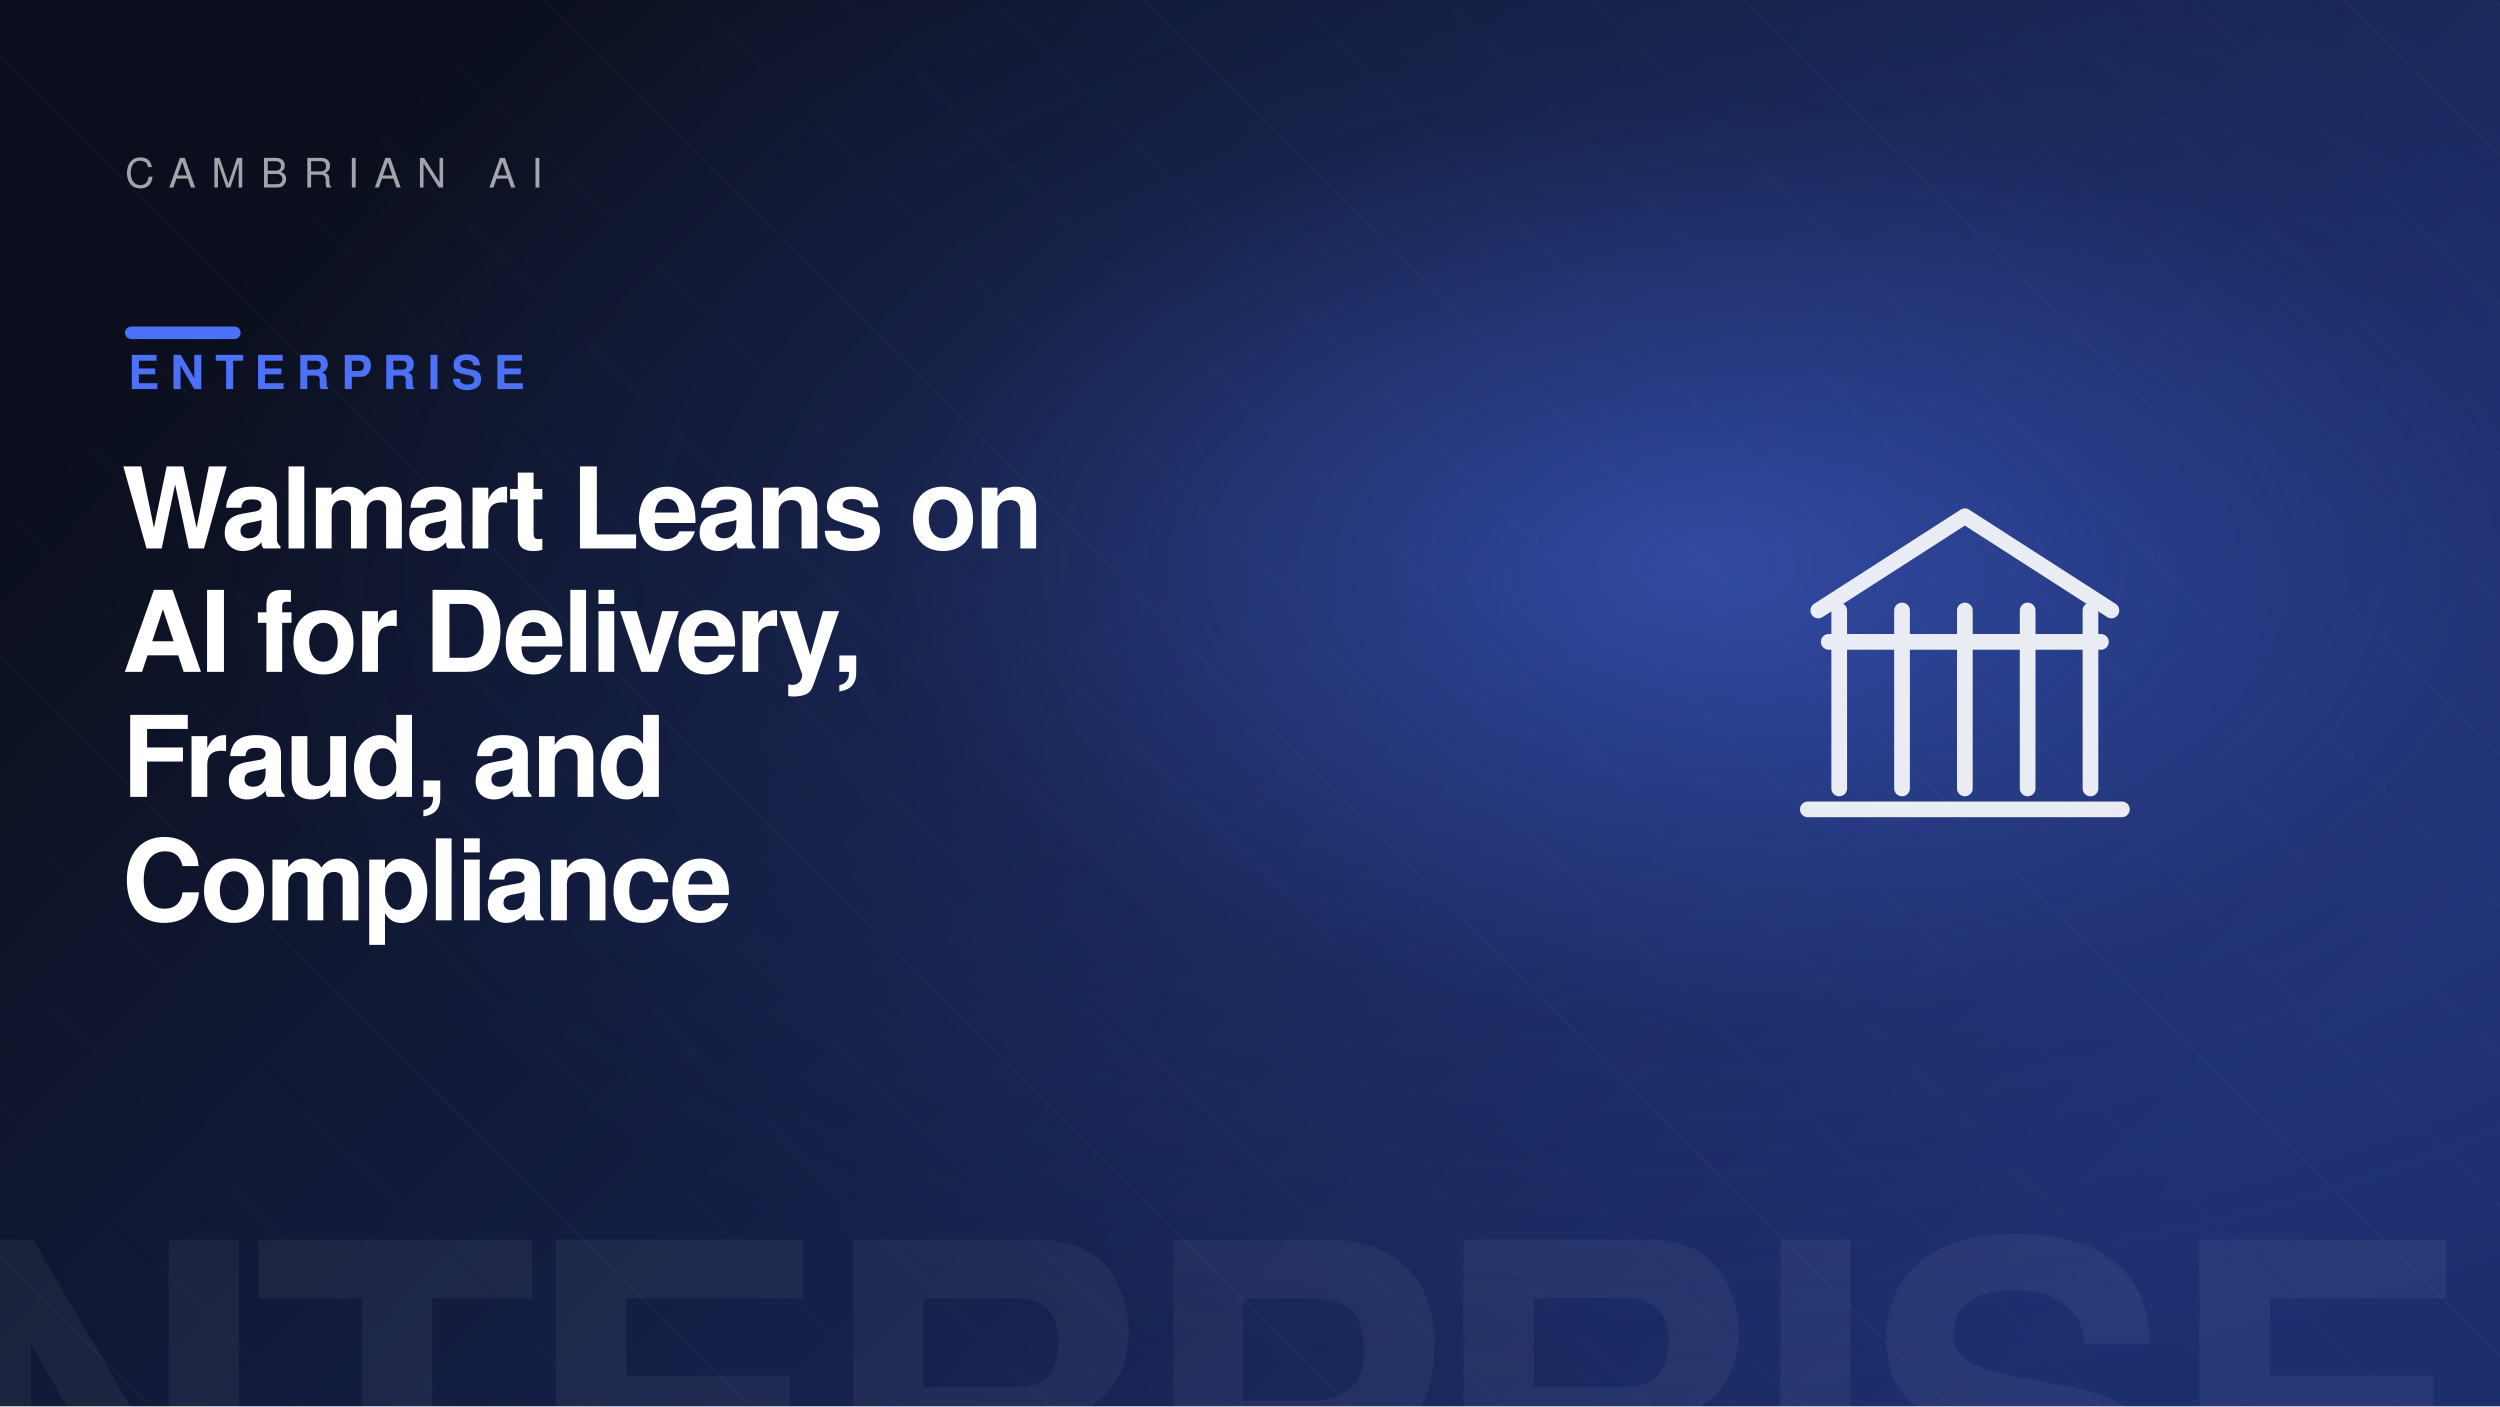
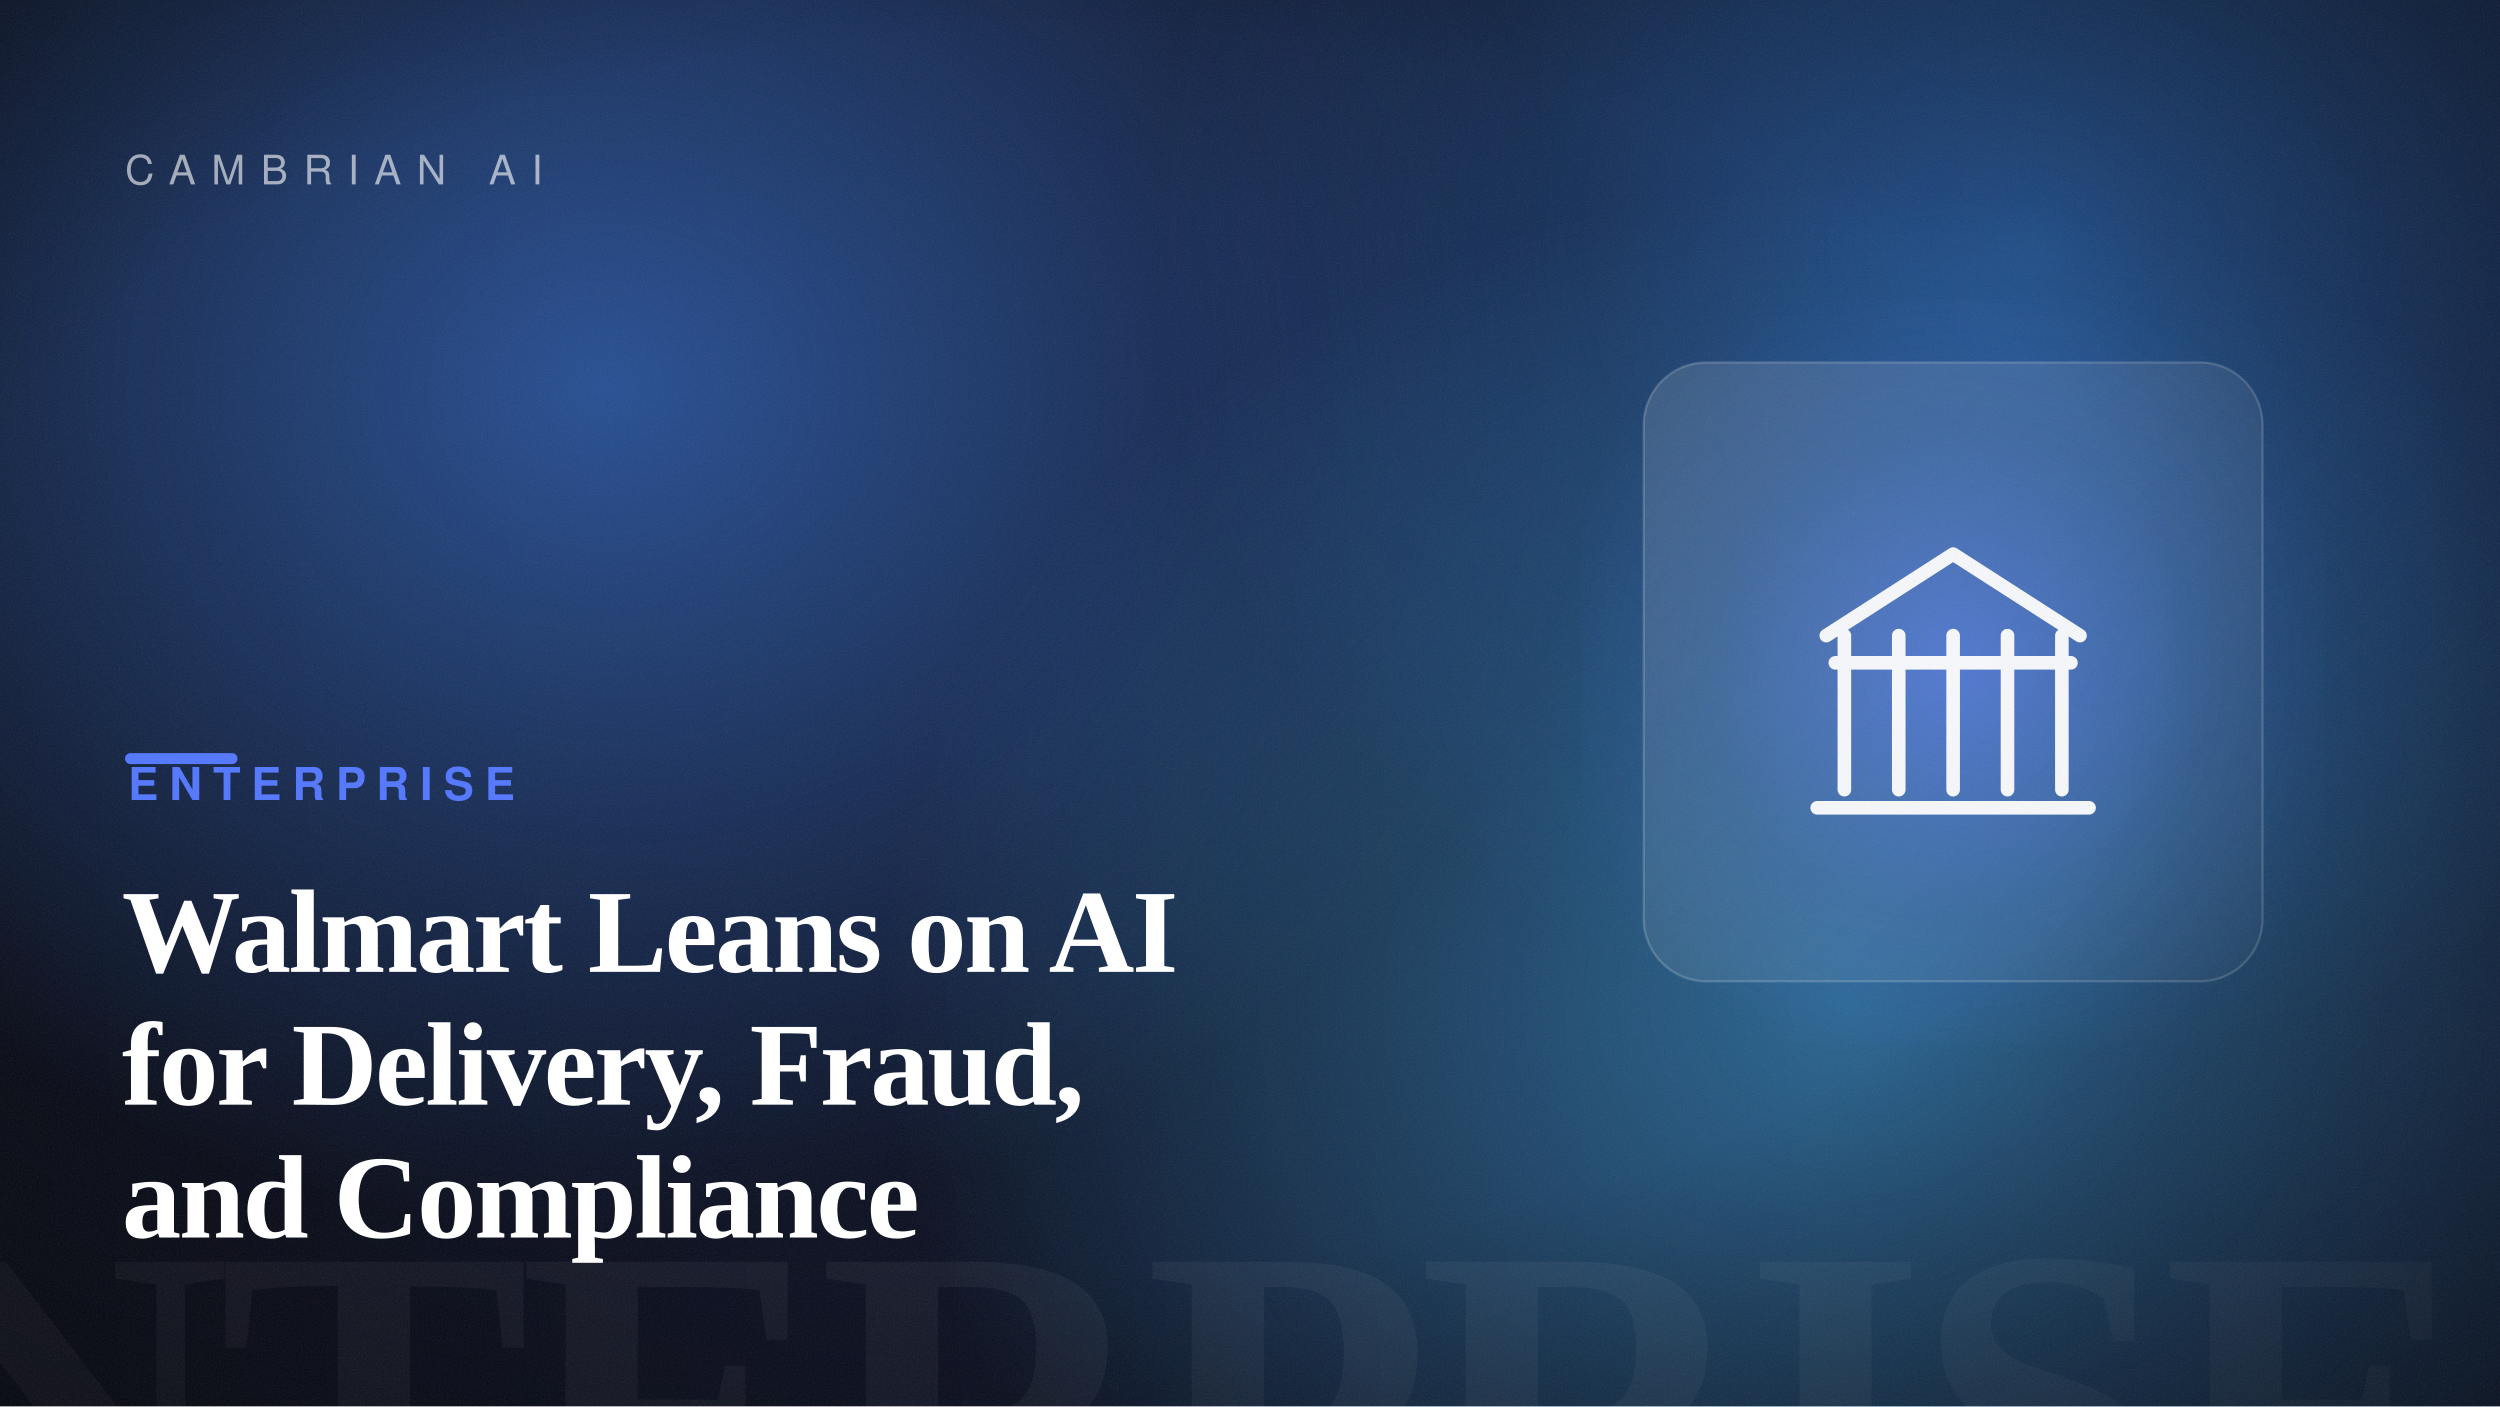
<svg xmlns="http://www.w3.org/2000/svg" width="1600" height="900" viewBox="0 0 1600 900" role="img" aria-label="Walmart Leans on AI for Delivery, Fraud, and Compliance">
  <defs>
-     <linearGradient id="bg" gradientTransform="rotate(28 0.5 0.5)">
-       <stop offset="0" stop-color="hsl(227, 44%, 8%)" />
-       <stop offset="1" stop-color="hsl(227, 58%, 27%)" />
+     <linearGradient id="bg" gradientTransform="rotate(-1 0.5 0.5)">
+       <stop offset="0" stop-color="hsl(227, 48%, 6%)" />
+       <stop offset="1" stop-color="hsl(227, 54%, 13%)" />
    </linearGradient>
-     <radialGradient id="glow" cx="68%" cy="40%" r="60%">
-       <stop offset="0" stop-color="hsl(227, 90%, 63%)" stop-opacity="0.5" />
-       <stop offset="55%" stop-color="hsl(227, 90%, 63%)" stop-opacity="0.1" />
-       <stop offset="100%" stop-color="hsl(227, 90%, 63%)" stop-opacity="0" />
+     <radialGradient id="b1">
+       <stop offset="0" stop-color="hsl(217, 88%, 60%)" stop-opacity="0.55" />
+       <stop offset="100%" stop-color="hsl(217, 88%, 60%)" stop-opacity="0" />
    </radialGradient>
+     <radialGradient id="b2">
+       <stop offset="0" stop-color="hsl(212, 82%, 56%)" stop-opacity="0.5" />
+       <stop offset="100%" stop-color="hsl(212, 82%, 56%)" stop-opacity="0" />
+     </radialGradient>
+     <radialGradient id="b3">
+       <stop offset="0" stop-color="hsl(202, 92%, 62%)" stop-opacity="0.5" />
+       <stop offset="100%" stop-color="hsl(202, 92%, 62%)" stop-opacity="0" />
+     </radialGradient>
+     <radialGradient id="cardGlow" cx="50%" cy="50%" r="55%">
+       <stop offset="0" stop-color="hsl(227, 95%, 66%)" stop-opacity="0.6" />
+       <stop offset="60%" stop-color="hsl(227, 95%, 66%)" stop-opacity="0.12" />
+       <stop offset="100%" stop-color="hsl(227, 95%, 66%)" stop-opacity="0" />
+     </radialGradient>
+     <radialGradient id="vignette" cx="42%" cy="46%" r="80%">
+       <stop offset="55%" stop-color="#000" stop-opacity="0" />
+       <stop offset="100%" stop-color="#000" stop-opacity="0.5" />
+     </radialGradient>
+     <linearGradient id="glass" x1="0" y1="0" x2="1" y2="1">
+       <stop offset="0" stop-color="#ffffff" stop-opacity="0.14" />
+       <stop offset="1" stop-color="#ffffff" stop-opacity="0.03" />
+     </linearGradient>
+     <filter id="grain">
+       <feTurbulence type="fractalNoise" baseFrequency="0.9" numOctaves="2" stitchTiles="stitch" result="n" />
+       <feColorMatrix in="n" type="saturate" values="0" />
+     </filter>
  </defs>
  <rect width="1600" height="900" fill="url(#bg)" />
-   <g>
-     <line x1="-900" y1="0" x2="0" y2="900" stroke="#ffffff" stroke-width="1" opacity="0.028" />
-     <line x1="-804" y1="0" x2="96" y2="900" stroke="#ffffff" stroke-width="1" opacity="0.028" />
-     <line x1="-708" y1="0" x2="192" y2="900" stroke="#ffffff" stroke-width="1" opacity="0.028" />
-     <line x1="-612" y1="0" x2="288" y2="900" stroke="#ffffff" stroke-width="1" opacity="0.028" />
-     <line x1="-516" y1="0" x2="384" y2="900" stroke="#ffffff" stroke-width="1" opacity="0.028" />
-     <line x1="-420" y1="0" x2="480" y2="900" stroke="#ffffff" stroke-width="1" opacity="0.028" />
-     <line x1="-324" y1="0" x2="576" y2="900" stroke="#ffffff" stroke-width="1" opacity="0.028" />
-     <line x1="-228" y1="0" x2="672" y2="900" stroke="#ffffff" stroke-width="1" opacity="0.028" />
-     <line x1="-132" y1="0" x2="768" y2="900" stroke="#ffffff" stroke-width="1" opacity="0.028" />
-     <line x1="-36" y1="0" x2="864" y2="900" stroke="#ffffff" stroke-width="1" opacity="0.028" />
-     <line x1="60" y1="0" x2="960" y2="900" stroke="#ffffff" stroke-width="1" opacity="0.028" />
-     <line x1="156" y1="0" x2="1056" y2="900" stroke="#ffffff" stroke-width="1" opacity="0.028" />
-     <line x1="252" y1="0" x2="1152" y2="900" stroke="#ffffff" stroke-width="1" opacity="0.028" />
-     <line x1="348" y1="0" x2="1248" y2="900" stroke="#ffffff" stroke-width="1" opacity="0.028" />
-     <line x1="444" y1="0" x2="1344" y2="900" stroke="#ffffff" stroke-width="1" opacity="0.028" />
-     <line x1="540" y1="0" x2="1440" y2="900" stroke="#ffffff" stroke-width="1" opacity="0.028" />
-     <line x1="636" y1="0" x2="1536" y2="900" stroke="#ffffff" stroke-width="1" opacity="0.028" />
-     <line x1="732" y1="0" x2="1632" y2="900" stroke="#ffffff" stroke-width="1" opacity="0.028" />
-     <line x1="828" y1="0" x2="1728" y2="900" stroke="#ffffff" stroke-width="1" opacity="0.028" />
-     <line x1="924" y1="0" x2="1824" y2="900" stroke="#ffffff" stroke-width="1" opacity="0.028" />
-     <line x1="1020" y1="0" x2="1920" y2="900" stroke="#ffffff" stroke-width="1" opacity="0.028" />
-     <line x1="1116" y1="0" x2="2016" y2="900" stroke="#ffffff" stroke-width="1" opacity="0.028" />
-     <line x1="1212" y1="0" x2="2112" y2="900" stroke="#ffffff" stroke-width="1" opacity="0.028" />
-     <line x1="1308" y1="0" x2="2208" y2="900" stroke="#ffffff" stroke-width="1" opacity="0.028" />
-     <line x1="1404" y1="0" x2="2304" y2="900" stroke="#ffffff" stroke-width="1" opacity="0.028" />
-     <line x1="1500" y1="0" x2="2400" y2="900" stroke="#ffffff" stroke-width="1" opacity="0.028" />
-     <line x1="1596" y1="0" x2="2496" y2="900" stroke="#ffffff" stroke-width="1" opacity="0.028" />
-   </g>
-   <text x="1584" y="1012" text-anchor="end" font-family="Helvetica, Arial, sans-serif" font-size="300" font-weight="800" letter-spacing="-10" fill="#ffffff" opacity="0.05">ENTERPRISE</text>
-   <rect width="1600" height="900" fill="url(#glow)" />
-   <g transform="translate(1090 250) scale(3.35)" fill="none" stroke="#ffffff" stroke-width="3" stroke-linecap="round" stroke-linejoin="round" opacity="0.9">
+   <ellipse cx="387" cy="247" rx="640" ry="540" fill="url(#b1)" />
+   <ellipse cx="1302" cy="156" rx="560" ry="520" fill="url(#b2)" />
+   <ellipse cx="1181" cy="641" rx="620" ry="520" fill="url(#b3)" />
+   <text x="1584" y="1004" text-anchor="end" font-family="Georgia, 'Times New Roman', serif" font-size="300" font-weight="700" letter-spacing="-8" fill="#ffffff" opacity="0.05">ENTERPRISE</text>
+   <rect x="1012" y="192" width="476" height="476" fill="url(#cardGlow)" />
+   <rect x="1052" y="232" width="396" height="396" rx="40" fill="url(#glass)" stroke="#ffffff" stroke-opacity="0.18" stroke-width="1.5" />
+   <g transform="translate(1105 285) scale(2.9)" fill="none" stroke="#ffffff" stroke-width="3" stroke-linecap="round" stroke-linejoin="round" opacity="0.95">
    <path d="M22 42 50 24 78 42" />
    <path d="M26 42V76M38 42V76M50 42V76M62 42V76M74 42V76" />
    <path d="M20 80H80M24 48H76" />
  </g>
-   <text x="80" y="120" font-family="Helvetica, Arial, sans-serif" font-size="26" letter-spacing="10" fill="#ffffff" opacity="0.62">CAMBRIAN AI</text>
-   <rect x="80" y="209" width="74" height="8" rx="4" fill="hsl(227, 90%, 63%)" />
-   <text x="82" y="249" font-family="Helvetica, Arial, sans-serif" font-size="30" font-weight="700" letter-spacing="7" fill="hsl(227, 90%, 63%)">ENTERPRISE</text>
-   <text x="78" y="351" font-family="Helvetica, Arial, sans-serif" font-size="72" font-weight="700" letter-spacing="-2" fill="#ffffff">Walmart Leans on</text>
-   <text x="78" y="430" font-family="Helvetica, Arial, sans-serif" font-size="72" font-weight="700" letter-spacing="-2" fill="#ffffff">AI for Delivery,</text>
-   <text x="78" y="510" font-family="Helvetica, Arial, sans-serif" font-size="72" font-weight="700" letter-spacing="-2" fill="#ffffff">Fraud, and</text>
-   <text x="78" y="589" font-family="Helvetica, Arial, sans-serif" font-size="72" font-weight="700" letter-spacing="-2" fill="#ffffff">Compliance</text>
+   <rect width="1600" height="900" fill="url(#vignette)" />
+   <rect width="1600" height="900" filter="url(#grain)" opacity="0.09" />
+   <text x="80" y="118" font-family="Helvetica, Arial, sans-serif" font-size="26" letter-spacing="10" fill="#ffffff" opacity="0.6">CAMBRIAN AI</text>
+   <rect x="80" y="482" width="72" height="7" rx="3.5" fill="hsl(227, 95%, 66%)" />
+   <text x="82" y="512" font-family="Helvetica, Arial, sans-serif" font-size="29" font-weight="700" letter-spacing="7" fill="hsl(227, 95%, 66%)">ENTERPRISE</text>
+   <text x="78" y="622" font-family="Georgia, 'Times New Roman', serif" font-size="76" font-weight="600" letter-spacing="-1.5" fill="#ffffff">Walmart Leans on AI</text>
+   <text x="78" y="707" font-family="Georgia, 'Times New Roman', serif" font-size="76" font-weight="600" letter-spacing="-1.5" fill="#ffffff">for Delivery, Fraud,</text>
+   <text x="78" y="792" font-family="Georgia, 'Times New Roman', serif" font-size="76" font-weight="600" letter-spacing="-1.5" fill="#ffffff">and Compliance</text>
</svg>
